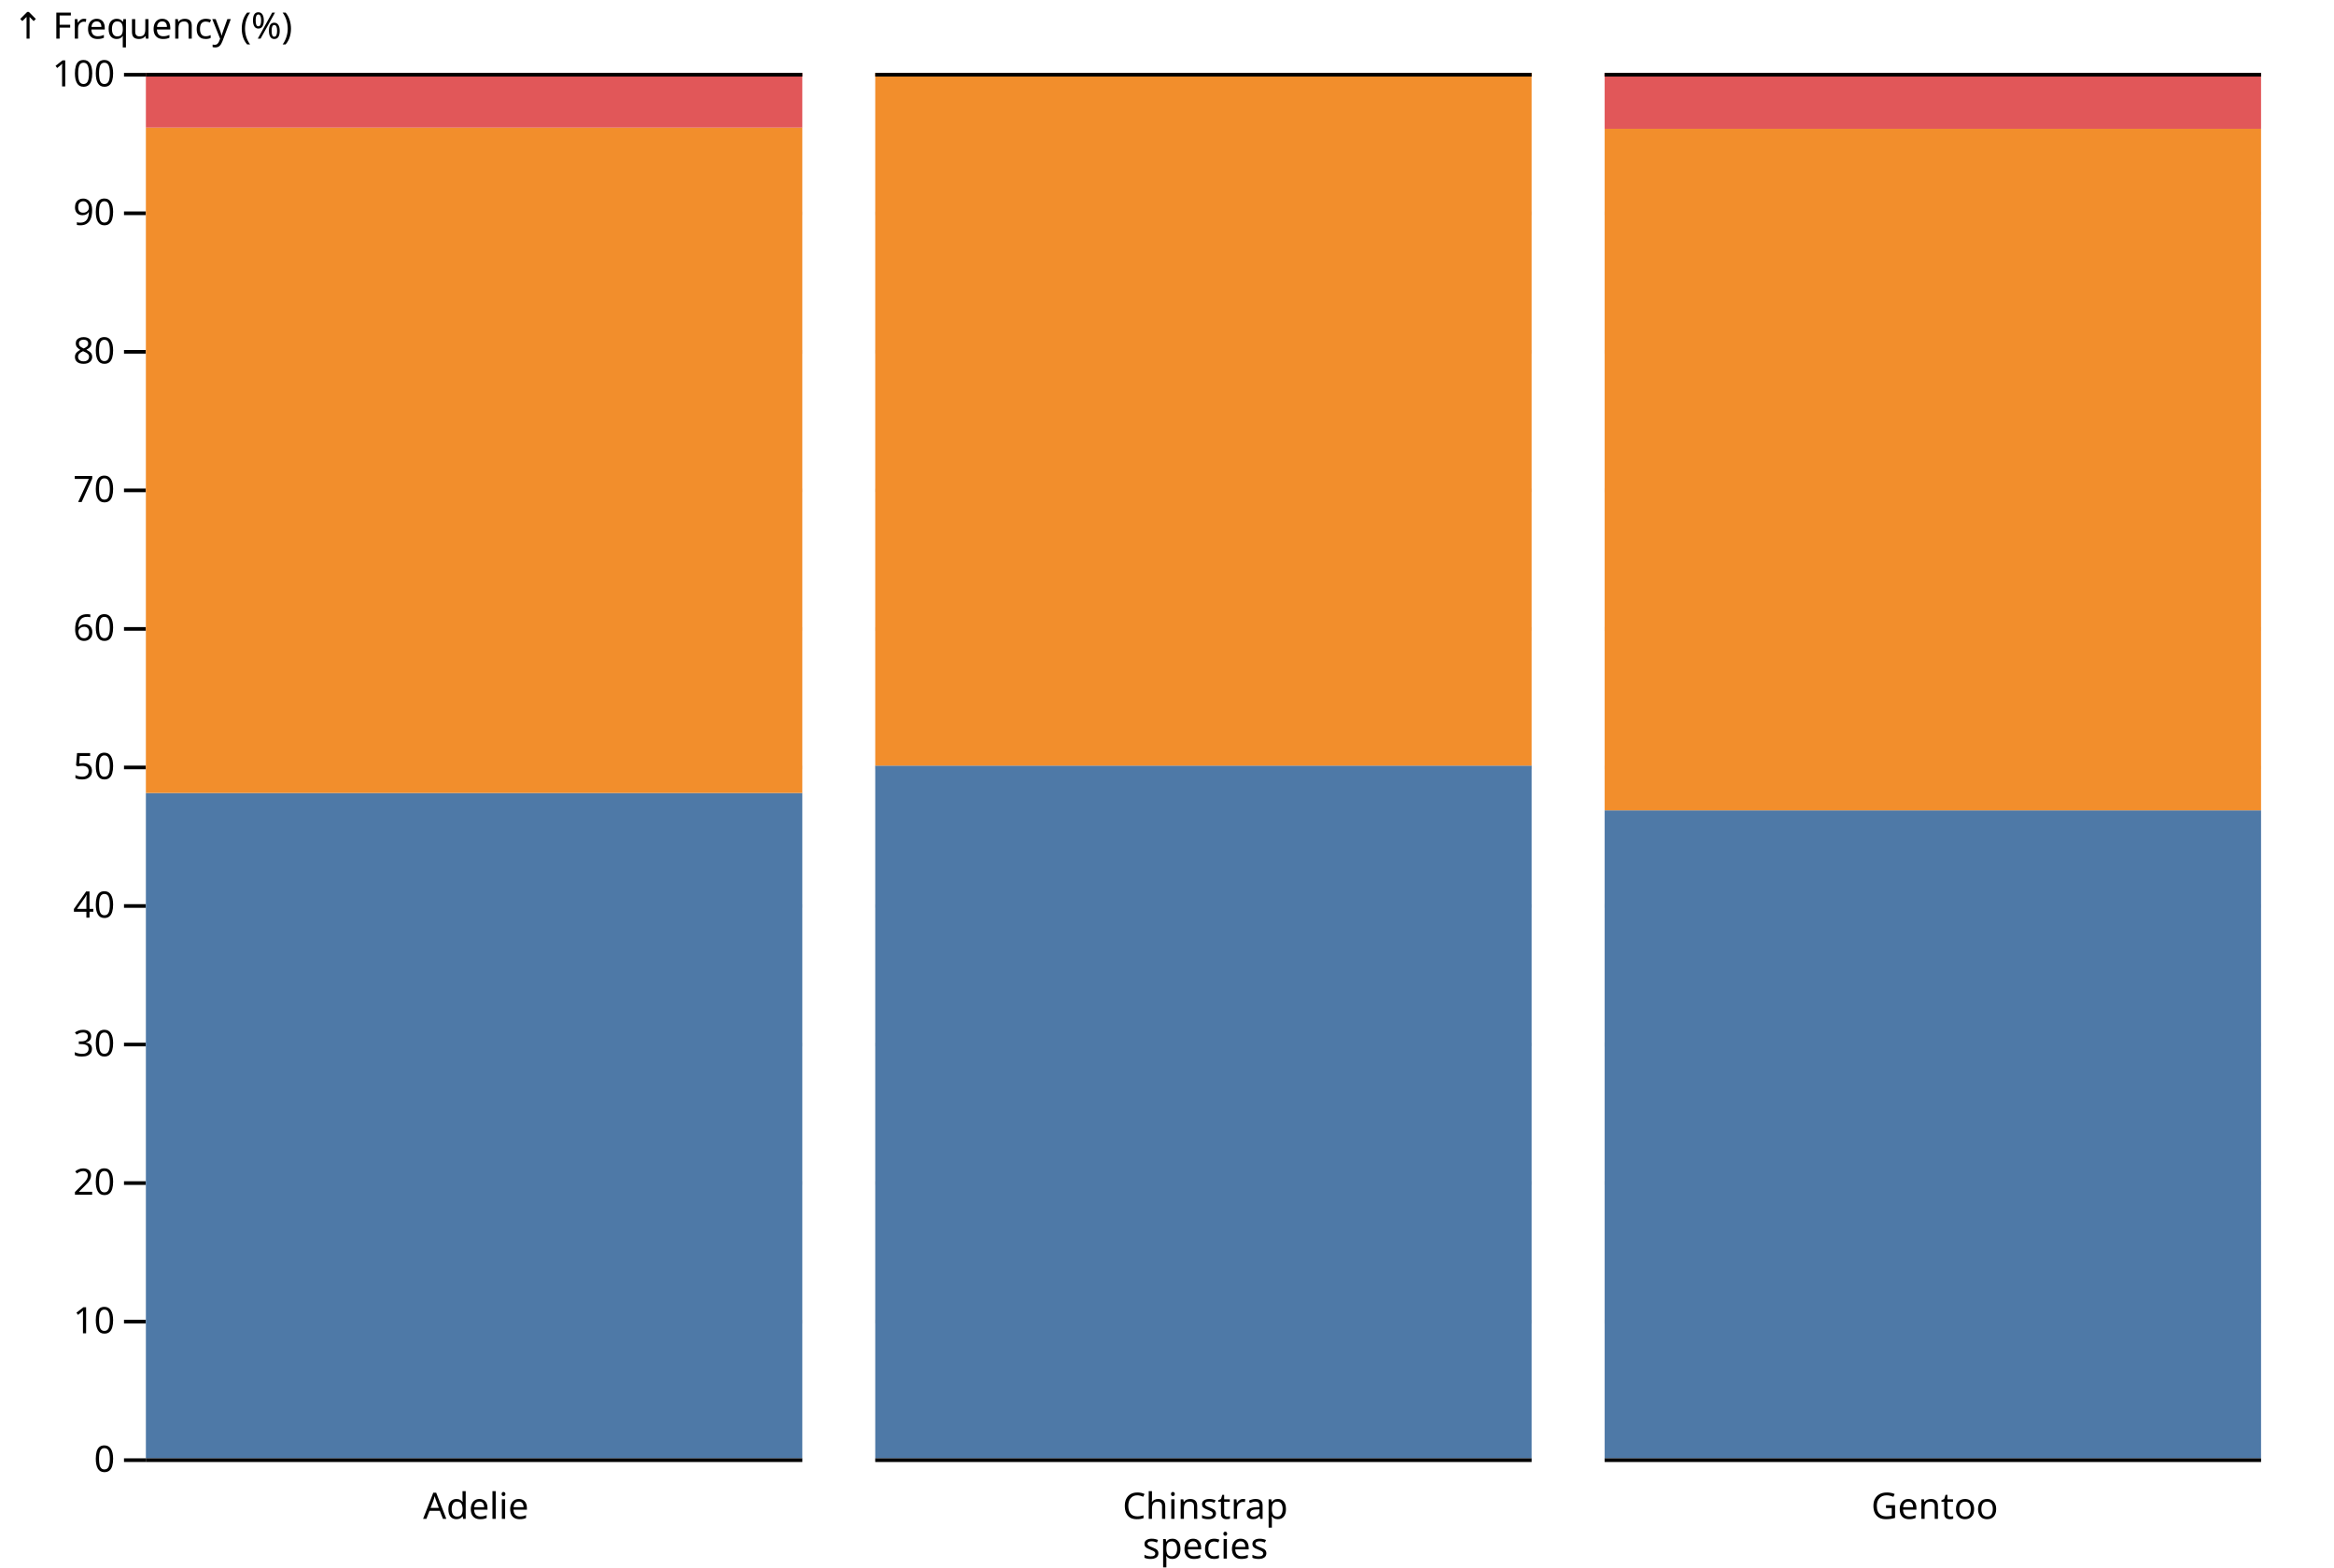
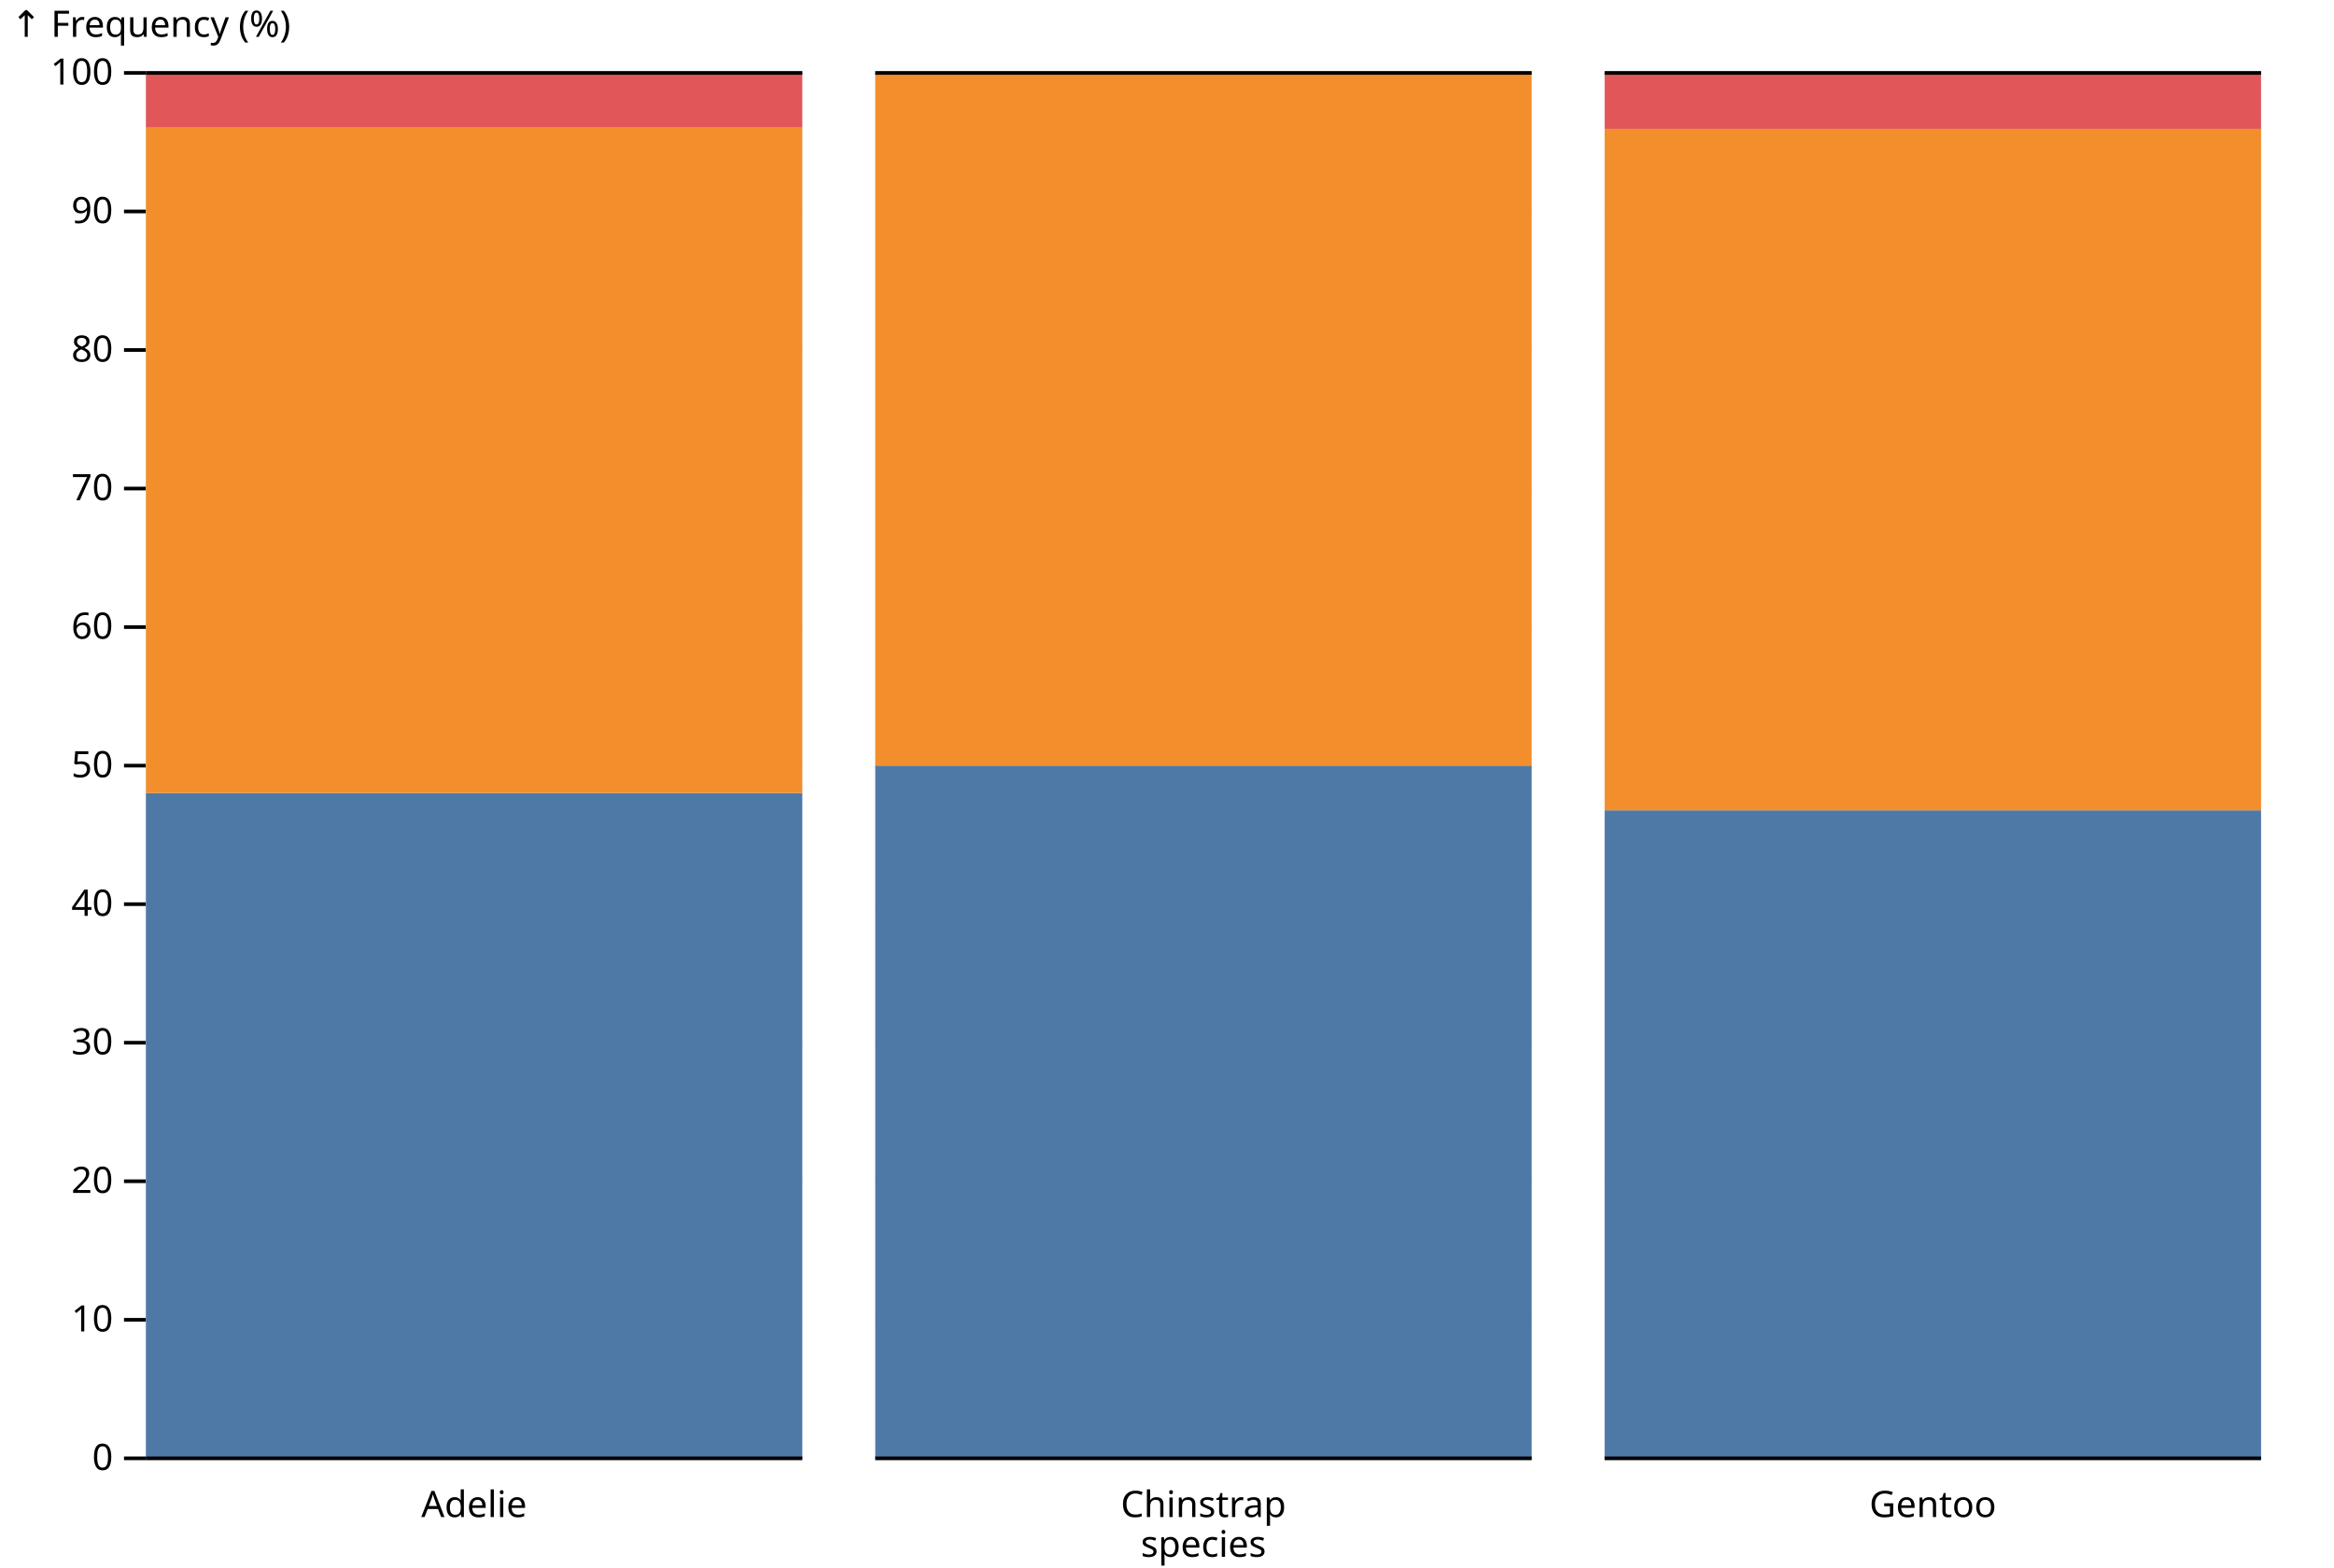
- <svg xmlns="http://www.w3.org/2000/svg" class="plot-55b6ce30f8b63" fill="currentColor" font-family="system-ui, sans-serif" font-size="10" text-anchor="middle" width="640" height="430" viewBox="0 0 640 430" style="color: black;">
-   <style>
-         .plot-55b6ce30f8b63 {
-           display: block;
-           background: white;
-           height: auto;
-           height: intrinsic;
-           max-width: 100%;
-         }
-         .plot-55b6ce30f8b63 text,
-         .plot-55b6ce30f8b63 tspan {
-           white-space: pre;
-         }
-       </style>
+ <svg xmlns="http://www.w3.org/2000/svg" class="plot-d6a7b5" fill="currentColor" font-family="system-ui, sans-serif" font-size="10" text-anchor="middle" width="640" height="430" viewBox="0 0 640 430" style="color: black;">
+   <style>.plot-d6a7b5 {
+   display: block;
+   background: white;
+   height: auto;
+   height: intrinsic;
+   max-width: 100%;
+ }
+ .plot-d6a7b5 text,
+ .plot-d6a7b5 tspan {
+   white-space: pre;
+ }</style>
  <g aria-label="facet" transform="translate(0,0)">
-     <g aria-label="fx-axis tick label" transform="translate(0.5,9.5)">
+     <g aria-label="fx-axis tick label" transform="translate(0,9)">
      <text y="0.71em" transform="translate(130,400)">Adelie</text>
    </g>
-     <g aria-label="y-grid" stroke="currentColor" stroke-opacity="0.1" transform="translate(0,0.5)">
+     <g aria-label="y-grid" stroke="currentColor" stroke-opacity="0.1">
      <line x1="40" x2="220" y1="400" y2="400" />
      <line x1="40" x2="220" y1="362" y2="362" />
      <line x1="40" x2="220" y1="324" y2="324" />
      <line x1="40" x2="220" y1="286" y2="286" />
      <line x1="40" x2="220" y1="248" y2="248" />
      <line x1="40" x2="220" y1="210" y2="210" />
      <line x1="40" x2="220" y1="172" y2="172" />
      <line x1="40" x2="220" y1="134" y2="134" />
      <line x1="40" x2="220" y1="96" y2="96" />
      <line x1="40" x2="220" y1="58" y2="58" />
      <line x1="40" x2="220" y1="20" y2="20" />
    </g>
-     <g aria-label="y-axis tick" fill="none" stroke="currentColor" transform="translate(0,0.5)">
+     <g aria-label="y-axis tick" fill="none" stroke="currentColor">
      <path transform="translate(40,400)" d="M0,0L-6,0" />
      <path transform="translate(40,362)" d="M0,0L-6,0" />
      <path transform="translate(40,324)" d="M0,0L-6,0" />
      <path transform="translate(40,286)" d="M0,0L-6,0" />
      <path transform="translate(40,248)" d="M0,0L-6,0" />
      <path transform="translate(40,210)" d="M0,0L-6,0" />
      <path transform="translate(40,172)" d="M0,0L-6,0" />
      <path transform="translate(40,134)" d="M0,0L-6,0" />
      <path transform="translate(40,96)" d="M0,0L-6,0" />
      <path transform="translate(40,58)" d="M0,0L-6,0" />
      <path transform="translate(40,20)" d="M0,0L-6,0" />
    </g>
-     <g aria-label="y-axis tick label" text-anchor="end" font-variant="tabular-nums" transform="translate(-8.5,0.5)">
+     <g aria-label="y-axis tick label" text-anchor="end" font-variant="tabular-nums" transform="translate(-9,0)">
      <text y="0.32em" transform="translate(40,400)">0</text>
      <text y="0.32em" transform="translate(40,362)">10</text>
      <text y="0.32em" transform="translate(40,324)">20</text>
      <text y="0.32em" transform="translate(40,286)">30</text>
      <text y="0.32em" transform="translate(40,248)">40</text>
      <text y="0.32em" transform="translate(40,210)">50</text>
      <text y="0.32em" transform="translate(40,172)">60</text>
      <text y="0.32em" transform="translate(40,134)">70</text>
      <text y="0.32em" transform="translate(40,96)">80</text>
      <text y="0.32em" transform="translate(40,58)">90</text>
      <text y="0.32em" transform="translate(40,20)">100</text>
    </g>
    <g aria-label="bar">
      <rect x="40" width="180" y="217.5" height="182.5" fill="#4e79a7" />
      <rect x="40" width="180" y="35" height="182.5" fill="#f28e2c" />
      <rect x="40" width="180" y="20" height="15" fill="#e15759" />
    </g>
-     <g aria-label="rule" stroke="currentColor" transform="translate(0,0.5)">
+     <g aria-label="rule" stroke="currentColor">
      <line x1="40" x2="220" y1="400" y2="400" />
      <line x1="40" x2="220" y1="20" y2="20" />
    </g>
  </g>
  <g aria-label="facet" transform="translate(200,0)">
-     <g aria-label="fx-axis tick label" transform="translate(0.5,9.5)">
+     <g aria-label="fx-axis tick label" transform="translate(0,9)">
      <text y="0.71em" transform="translate(130,400)">Chinstrap</text>
    </g>
-     <g aria-label="y-grid" stroke="currentColor" stroke-opacity="0.1" transform="translate(0,0.5)">
+     <g aria-label="y-grid" stroke="currentColor" stroke-opacity="0.1">
      <line x1="40" x2="220" y1="400" y2="400" />
      <line x1="40" x2="220" y1="362" y2="362" />
      <line x1="40" x2="220" y1="324" y2="324" />
      <line x1="40" x2="220" y1="286" y2="286" />
      <line x1="40" x2="220" y1="248" y2="248" />
      <line x1="40" x2="220" y1="210" y2="210" />
      <line x1="40" x2="220" y1="172" y2="172" />
      <line x1="40" x2="220" y1="134" y2="134" />
      <line x1="40" x2="220" y1="96" y2="96" />
      <line x1="40" x2="220" y1="58" y2="58" />
      <line x1="40" x2="220" y1="20" y2="20" />
    </g>
    <g aria-label="bar">
      <rect x="40" width="180" y="210" height="190" fill="#4e79a7" />
      <rect x="40" width="180" y="20" height="190" fill="#f28e2c" />
    </g>
-     <g aria-label="rule" stroke="currentColor" transform="translate(0,0.5)">
+     <g aria-label="rule" stroke="currentColor">
      <line x1="40" x2="220" y1="400" y2="400" />
      <line x1="40" x2="220" y1="20" y2="20" />
    </g>
  </g>
  <g aria-label="facet" transform="translate(400,0)">
-     <g aria-label="fx-axis tick label" transform="translate(0.5,9.5)">
+     <g aria-label="fx-axis tick label" transform="translate(0,9)">
      <text y="0.71em" transform="translate(130,400)">Gentoo</text>
    </g>
-     <g aria-label="y-grid" stroke="currentColor" stroke-opacity="0.1" transform="translate(0,0.5)">
+     <g aria-label="y-grid" stroke="currentColor" stroke-opacity="0.1">
      <line x1="40" x2="220" y1="400" y2="400" />
      <line x1="40" x2="220" y1="362" y2="362" />
      <line x1="40" x2="220" y1="324" y2="324" />
      <line x1="40" x2="220" y1="286" y2="286" />
      <line x1="40" x2="220" y1="248" y2="248" />
      <line x1="40" x2="220" y1="210" y2="210" />
      <line x1="40" x2="220" y1="172" y2="172" />
      <line x1="40" x2="220" y1="134" y2="134" />
      <line x1="40" x2="220" y1="96" y2="96" />
      <line x1="40" x2="220" y1="58" y2="58" />
      <line x1="40" x2="220" y1="20" y2="20" />
    </g>
    <g aria-label="bar">
      <rect x="40" width="180" y="222.258" height="177.742" fill="#4e79a7" />
      <rect x="40" width="180" y="35.323" height="186.935" fill="#f28e2c" />
      <rect x="40" width="180" y="20" height="15.323" fill="#e15759" />
    </g>
-     <g aria-label="rule" stroke="currentColor" transform="translate(0,0.5)">
+     <g aria-label="rule" stroke="currentColor">
      <line x1="40" x2="220" y1="400" y2="400" />
      <line x1="40" x2="220" y1="20" y2="20" />
    </g>
  </g>
-   <g aria-label="fx-axis label" transform="translate(0.5,27.5)">
+   <g aria-label="fx-axis label" transform="translate(0,27)">
    <text transform="translate(330,400)">species</text>
  </g>
-   <g aria-label="y-axis label" text-anchor="start" transform="translate(-36.5,-16.5)">
+   <g aria-label="y-axis label" text-anchor="start" transform="translate(-37,-17)">
    <text y="0.71em" transform="translate(40,20)">↑ Frequency (%)</text>
  </g>
</svg>
